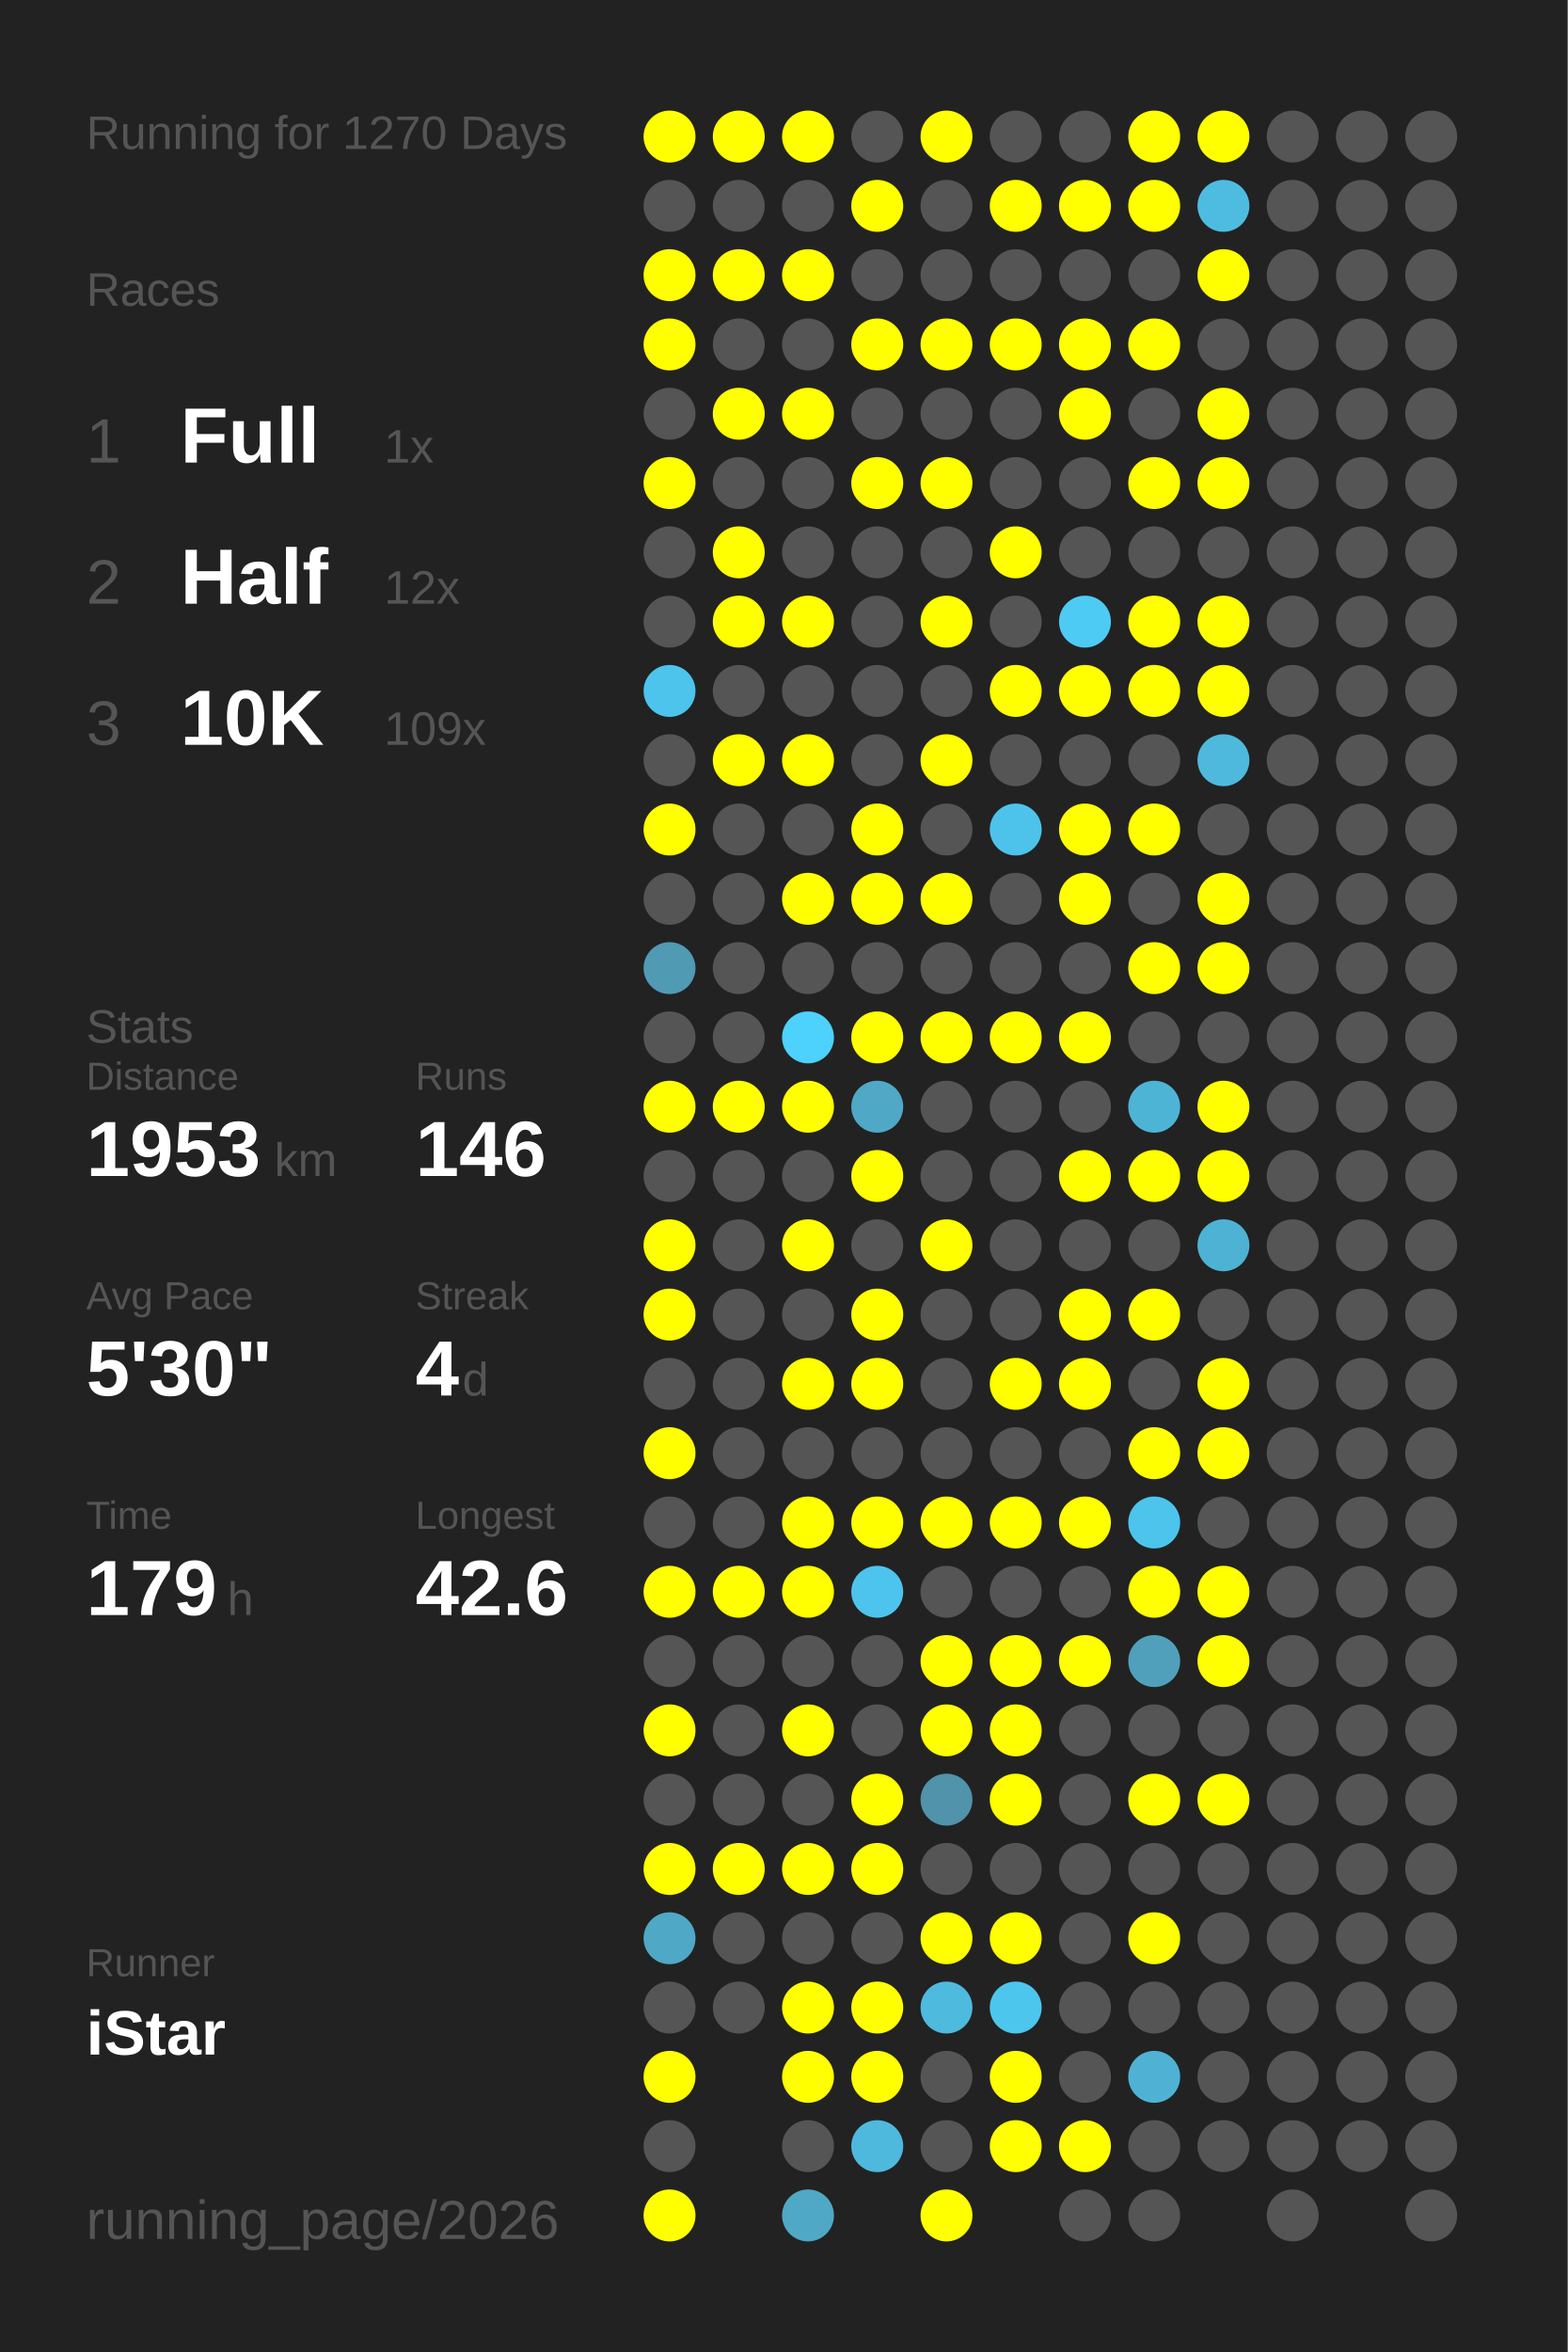
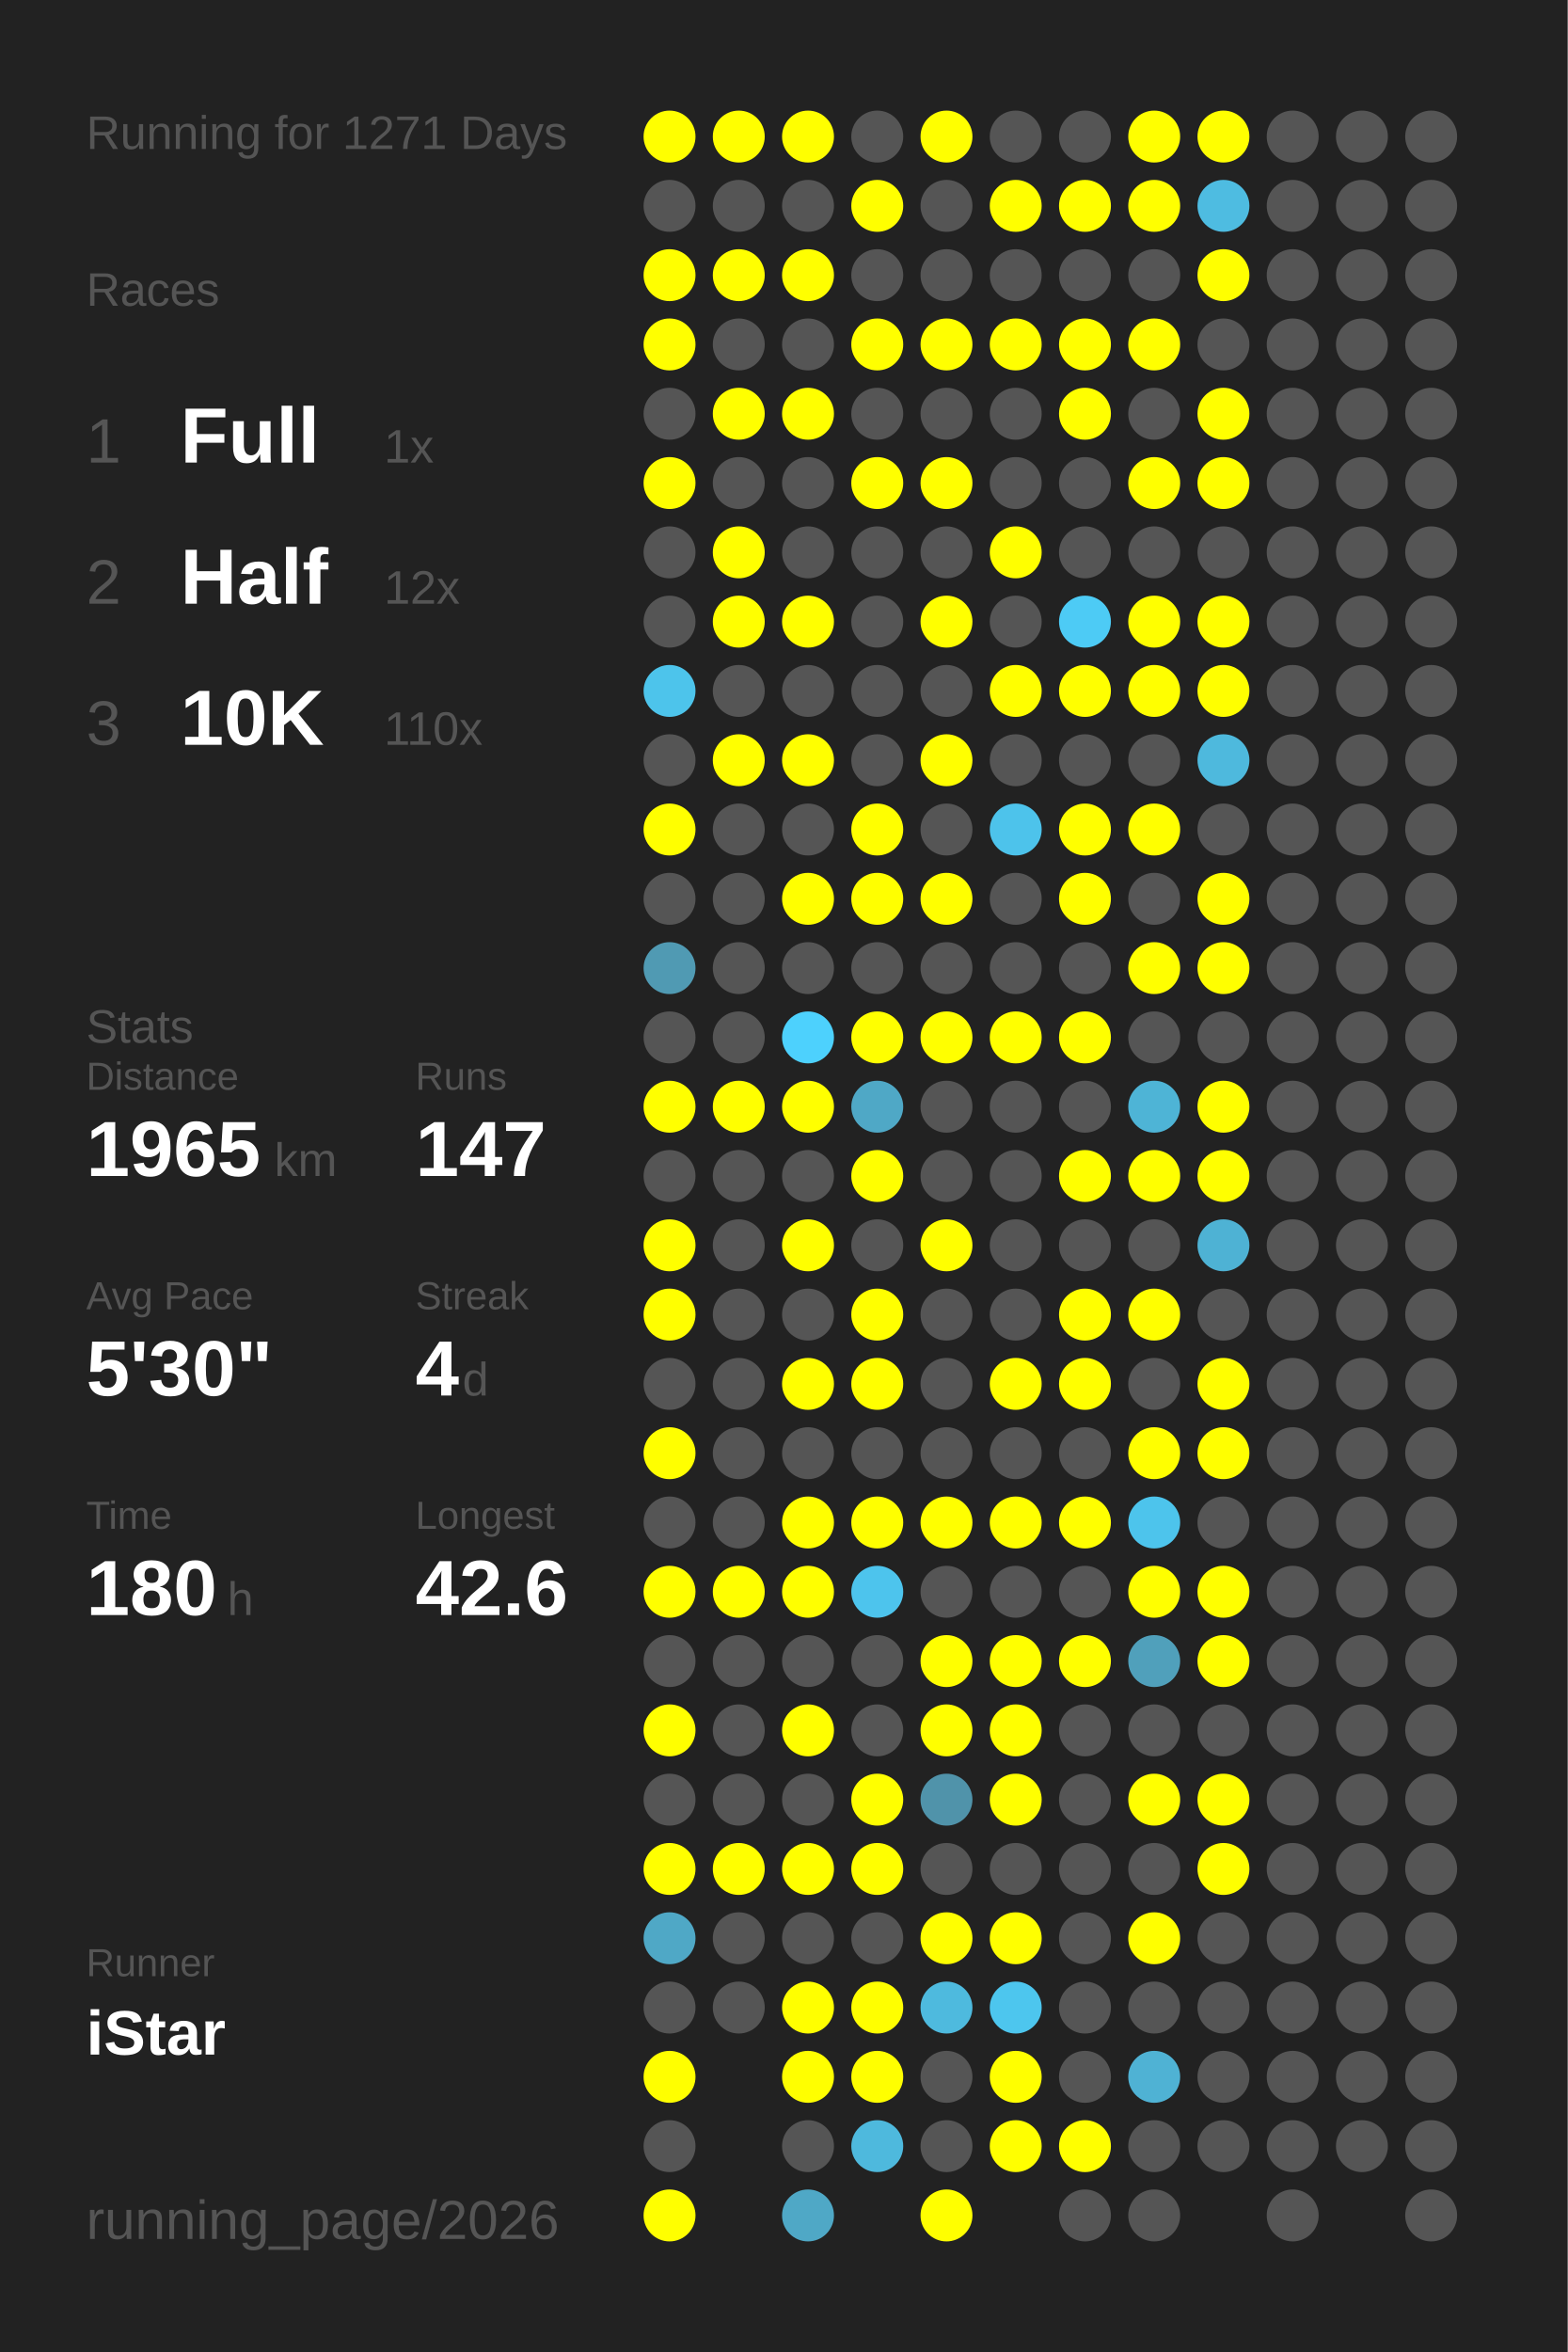
<svg xmlns="http://www.w3.org/2000/svg" baseProfile="full" height="300mm" version="1.1" viewBox="0,0,200,300" width="200mm">
  <defs />
  <rect fill="#222222" height="300" width="200" x="0" y="0" />
-   <text fill="#555555" style="font-size:6px; font-family:Arial;" x="11" y="19">Running for 1270 Days</text>
+   <text fill="#555555" style="font-size:6px; font-family:Arial;" x="11" y="19">Running for 1271 Days</text>
  <text fill="#555555" style="font-size:6px; font-family:Arial;" x="11" y="39">Races</text>
  <text fill="#555555" style="font-size:8px; font-family:Arial;" x="11" y="59">1</text>
  <text fill="#FFFFFF" style="font-size:10px; font-family:Arial; font-weight:bold;" x="23" y="59">Full</text>
  <text fill="#555555" style="font-size:6px; font-family:Arial;" x="49" y="59">1x</text>
  <text fill="#555555" style="font-size:8px; font-family:Arial;" x="11" y="77">2</text>
  <text fill="#FFFFFF" style="font-size:10px; font-family:Arial; font-weight:bold;" x="23" y="77">Half</text>
  <text fill="#555555" style="font-size:6px; font-family:Arial;" x="49" y="77">12x</text>
  <text fill="#555555" style="font-size:8px; font-family:Arial;" x="11" y="95">3</text>
  <text fill="#FFFFFF" style="font-size:10px; font-family:Arial; font-weight:bold;" x="23" y="95">10K</text>
-   <text fill="#555555" style="font-size:6px; font-family:Arial;" x="49" y="95">109x</text>
+   <text fill="#555555" style="font-size:6px; font-family:Arial;" x="49" y="95">110x</text>
  <text fill="#555555" style="font-size:6px; font-family:Arial;" x="11" y="133">Stats</text>
  <text fill="#555555" style="font-size:5px; font-family:Arial;" x="11" y="139">Distance</text>
-   <text fill="#FFFFFF" style="font-size:10px; font-family:Arial; font-weight:bold;" x="11" y="150">1953</text>
+   <text fill="#FFFFFF" style="font-size:10px; font-family:Arial; font-weight:bold;" x="11" y="150">1965</text>
  <text fill="#555555" style="font-size:6px; font-family:Arial;" x="35" y="150">km</text>
  <text fill="#555555" style="font-size:5px; font-family:Arial;" x="53" y="139">Runs</text>
-   <text fill="#FFFFFF" style="font-size:10px; font-family:Arial; font-weight:bold;" x="53" y="150">146</text>
+   <text fill="#FFFFFF" style="font-size:10px; font-family:Arial; font-weight:bold;" x="53" y="150">147</text>
  <text fill="#555555" style="font-size:5px; font-family:Arial;" x="11" y="167">Avg Pace</text>
  <text fill="#FFFFFF" style="font-size:10px; font-family:Arial; font-weight:bold;" x="11" y="178">5'30"</text>
  <text fill="#555555" style="font-size:5px; font-family:Arial;" x="53" y="167">Streak</text>
  <text fill="#FFFFFF" style="font-size:10px; font-family:Arial; font-weight:bold;" x="53" y="178">4</text>
  <text fill="#555555" style="font-size:6px; font-family:Arial;" x="59" y="178">d</text>
  <text fill="#555555" style="font-size:5px; font-family:Arial;" x="11" y="195">Time</text>
-   <text fill="#FFFFFF" style="font-size:10px; font-family:Arial; font-weight:bold;" x="11" y="206">179</text>
+   <text fill="#FFFFFF" style="font-size:10px; font-family:Arial; font-weight:bold;" x="11" y="206">180</text>
  <text fill="#555555" style="font-size:6px; font-family:Arial;" x="29" y="206">h</text>
  <text fill="#555555" style="font-size:5px; font-family:Arial;" x="53" y="195">Longest</text>
  <text fill="#FFFFFF" style="font-size:10px; font-family:Arial; font-weight:bold;" x="53" y="206">42.6</text>
  <text fill="#555555" style="font-size:5px; font-family:Arial;" x="11" y="252.065">Runner</text>
  <text fill="#FFFFFF" style="font-size:8px; font-family:Arial; font-weight:bold;" x="11" y="262.065">iStar</text>
  <text fill="#555555" style="font-size:7px; font-family:Arial;" x="11" y="285.581">running_page/2026</text>
  <circle cx="85.417" cy="17.419" fill="#FFFF00" r="3.312" />
  <circle cx="85.417" cy="26.258" fill="#555555" r="3.312" />
  <circle cx="85.417" cy="35.097" fill="#FFFF00" r="3.312" />
  <circle cx="85.417" cy="43.935" fill="#FFFF00" r="3.312" />
  <circle cx="85.417" cy="52.774" fill="#555555" r="3.312" />
  <circle cx="85.417" cy="61.613" fill="#FFFF00" r="3.312" />
  <circle cx="85.417" cy="70.452" fill="#555555" r="3.312" />
  <circle cx="85.417" cy="79.29" fill="#555555" r="3.312" />
  <circle cx="85.417" cy="88.129" fill="#4dc4eb" r="3.312" />
  <circle cx="85.417" cy="96.968" fill="#555555" r="3.312" />
  <circle cx="85.417" cy="105.806" fill="#FFFF00" r="3.312" />
  <circle cx="85.417" cy="114.645" fill="#555555" r="3.312" />
  <circle cx="85.417" cy="123.484" fill="#509ab3" r="3.312" />
  <circle cx="85.417" cy="132.323" fill="#555555" r="3.312" />
  <circle cx="85.417" cy="141.161" fill="#FFFF00" r="3.312" />
  <circle cx="85.417" cy="150" fill="#555555" r="3.312" />
  <circle cx="85.417" cy="158.839" fill="#FFFF00" r="3.312" />
  <circle cx="85.417" cy="167.677" fill="#FFFF00" r="3.312" />
  <circle cx="85.417" cy="176.516" fill="#555555" r="3.312" />
  <circle cx="85.417" cy="185.355" fill="#FFFF00" r="3.312" />
  <circle cx="85.417" cy="194.194" fill="#555555" r="3.312" />
  <circle cx="85.417" cy="203.032" fill="#FFFF00" r="3.312" />
  <circle cx="85.417" cy="211.871" fill="#555555" r="3.312" />
  <circle cx="85.417" cy="220.71" fill="#FFFF00" r="3.312" />
  <circle cx="85.417" cy="229.548" fill="#555555" r="3.312" />
  <circle cx="85.417" cy="238.387" fill="#FFFF00" r="3.312" />
  <circle cx="85.417" cy="247.226" fill="#4fa8c6" r="3.312" />
  <circle cx="85.417" cy="256.065" fill="#555555" r="3.312" />
  <circle cx="85.417" cy="264.903" fill="#FFFF00" r="3.312" />
  <circle cx="85.417" cy="273.742" fill="#555555" r="3.312" />
  <circle cx="85.417" cy="282.581" fill="#FFFF00" r="3.312" />
  <circle cx="94.25" cy="17.419" fill="#FFFF00" r="3.312" />
  <circle cx="94.25" cy="26.258" fill="#555555" r="3.312" />
  <circle cx="94.25" cy="35.097" fill="#FFFF00" r="3.312" />
  <circle cx="94.25" cy="43.935" fill="#555555" r="3.312" />
  <circle cx="94.25" cy="52.774" fill="#FFFF00" r="3.312" />
  <circle cx="94.25" cy="61.613" fill="#555555" r="3.312" />
  <circle cx="94.25" cy="70.452" fill="#FFFF00" r="3.312" />
  <circle cx="94.25" cy="79.29" fill="#FFFF00" r="3.312" />
  <circle cx="94.25" cy="88.129" fill="#555555" r="3.312" />
  <circle cx="94.25" cy="96.968" fill="#FFFF00" r="3.312" />
  <circle cx="94.25" cy="105.806" fill="#555555" r="3.312" />
  <circle cx="94.25" cy="114.645" fill="#555555" r="3.312" />
  <circle cx="94.25" cy="123.484" fill="#555555" r="3.312" />
  <circle cx="94.25" cy="132.323" fill="#555555" r="3.312" />
  <circle cx="94.25" cy="141.161" fill="#FFFF00" r="3.312" />
  <circle cx="94.25" cy="150" fill="#555555" r="3.312" />
  <circle cx="94.25" cy="158.839" fill="#555555" r="3.312" />
  <circle cx="94.25" cy="167.677" fill="#555555" r="3.312" />
  <circle cx="94.25" cy="176.516" fill="#555555" r="3.312" />
  <circle cx="94.25" cy="185.355" fill="#555555" r="3.312" />
  <circle cx="94.25" cy="194.194" fill="#555555" r="3.312" />
  <circle cx="94.25" cy="203.032" fill="#FFFF00" r="3.312" />
  <circle cx="94.25" cy="211.871" fill="#555555" r="3.312" />
  <circle cx="94.25" cy="220.71" fill="#555555" r="3.312" />
  <circle cx="94.25" cy="229.548" fill="#555555" r="3.312" />
  <circle cx="94.25" cy="238.387" fill="#FFFF00" r="3.312" />
  <circle cx="94.25" cy="247.226" fill="#555555" r="3.312" />
  <circle cx="94.25" cy="256.065" fill="#555555" r="3.312" />
  <circle cx="103.083" cy="17.419" fill="#FFFF00" r="3.312" />
  <circle cx="103.083" cy="26.258" fill="#555555" r="3.312" />
  <circle cx="103.083" cy="35.097" fill="#FFFF00" r="3.312" />
  <circle cx="103.083" cy="43.935" fill="#555555" r="3.312" />
  <circle cx="103.083" cy="52.774" fill="#FFFF00" r="3.312" />
  <circle cx="103.083" cy="61.613" fill="#555555" r="3.312" />
  <circle cx="103.083" cy="70.452" fill="#555555" r="3.312" />
  <circle cx="103.083" cy="79.29" fill="#FFFF00" r="3.312" />
  <circle cx="103.083" cy="88.129" fill="#555555" r="3.312" />
  <circle cx="103.083" cy="96.968" fill="#FFFF00" r="3.312" />
  <circle cx="103.083" cy="105.806" fill="#555555" r="3.312" />
  <circle cx="103.083" cy="114.645" fill="#FFFF00" r="3.312" />
  <circle cx="103.083" cy="123.484" fill="#555555" r="3.312" />
  <circle cx="103.083" cy="132.323" fill="#4dd1fd" r="3.312" />
  <circle cx="103.083" cy="141.161" fill="#FFFF00" r="3.312" />
  <circle cx="103.083" cy="150" fill="#555555" r="3.312" />
  <circle cx="103.083" cy="158.839" fill="#FFFF00" r="3.312" />
  <circle cx="103.083" cy="167.677" fill="#555555" r="3.312" />
  <circle cx="103.083" cy="176.516" fill="#FFFF00" r="3.312" />
  <circle cx="103.083" cy="185.355" fill="#555555" r="3.312" />
  <circle cx="103.083" cy="194.194" fill="#FFFF00" r="3.312" />
  <circle cx="103.083" cy="203.032" fill="#FFFF00" r="3.312" />
  <circle cx="103.083" cy="211.871" fill="#555555" r="3.312" />
  <circle cx="103.083" cy="220.71" fill="#FFFF00" r="3.312" />
  <circle cx="103.083" cy="229.548" fill="#555555" r="3.312" />
  <circle cx="103.083" cy="238.387" fill="#FFFF00" r="3.312" />
  <circle cx="103.083" cy="247.226" fill="#555555" r="3.312" />
  <circle cx="103.083" cy="256.065" fill="#FFFF00" r="3.312" />
  <circle cx="103.083" cy="264.903" fill="#FFFF00" r="3.312" />
  <circle cx="103.083" cy="273.742" fill="#555555" r="3.312" />
  <circle cx="103.083" cy="282.581" fill="#4fa8c6" r="3.312" />
  <circle cx="111.917" cy="17.419" fill="#555555" r="3.312" />
  <circle cx="111.917" cy="26.258" fill="#FFFF00" r="3.312" />
  <circle cx="111.917" cy="35.097" fill="#555555" r="3.312" />
  <circle cx="111.917" cy="43.935" fill="#FFFF00" r="3.312" />
  <circle cx="111.917" cy="52.774" fill="#555555" r="3.312" />
  <circle cx="111.917" cy="61.613" fill="#FFFF00" r="3.312" />
  <circle cx="111.917" cy="70.452" fill="#555555" r="3.312" />
  <circle cx="111.917" cy="79.29" fill="#555555" r="3.312" />
  <circle cx="111.917" cy="88.129" fill="#555555" r="3.312" />
  <circle cx="111.917" cy="96.968" fill="#555555" r="3.312" />
  <circle cx="111.917" cy="105.806" fill="#FFFF00" r="3.312" />
  <circle cx="111.917" cy="114.645" fill="#FFFF00" r="3.312" />
  <circle cx="111.917" cy="123.484" fill="#555555" r="3.312" />
  <circle cx="111.917" cy="132.323" fill="#FFFF00" r="3.312" />
  <circle cx="111.917" cy="141.161" fill="#4fa8c6" r="3.312" />
  <circle cx="111.917" cy="150" fill="#FFFF00" r="3.312" />
  <circle cx="111.917" cy="158.839" fill="#555555" r="3.312" />
  <circle cx="111.917" cy="167.677" fill="#FFFF00" r="3.312" />
  <circle cx="111.917" cy="176.516" fill="#FFFF00" r="3.312" />
  <circle cx="111.917" cy="185.355" fill="#555555" r="3.312" />
  <circle cx="111.917" cy="194.194" fill="#FFFF00" r="3.312" />
  <circle cx="111.917" cy="203.032" fill="#4dc4ed" r="3.312" />
  <circle cx="111.917" cy="211.871" fill="#555555" r="3.312" />
  <circle cx="111.917" cy="220.71" fill="#555555" r="3.312" />
  <circle cx="111.917" cy="229.548" fill="#FFFF00" r="3.312" />
  <circle cx="111.917" cy="238.387" fill="#FFFF00" r="3.312" />
  <circle cx="111.917" cy="247.226" fill="#555555" r="3.312" />
  <circle cx="111.917" cy="256.065" fill="#FFFF00" r="3.312" />
  <circle cx="111.917" cy="264.903" fill="#FFFF00" r="3.312" />
  <circle cx="111.917" cy="273.742" fill="#4eb9dd" r="3.312" />
  <circle cx="120.75" cy="17.419" fill="#FFFF00" r="3.312" />
  <circle cx="120.75" cy="26.258" fill="#555555" r="3.312" />
  <circle cx="120.75" cy="35.097" fill="#555555" r="3.312" />
  <circle cx="120.75" cy="43.935" fill="#FFFF00" r="3.312" />
  <circle cx="120.75" cy="52.774" fill="#555555" r="3.312" />
  <circle cx="120.75" cy="61.613" fill="#FFFF00" r="3.312" />
  <circle cx="120.75" cy="70.452" fill="#555555" r="3.312" />
  <circle cx="120.75" cy="79.29" fill="#FFFF00" r="3.312" />
  <circle cx="120.75" cy="88.129" fill="#555555" r="3.312" />
  <circle cx="120.75" cy="96.968" fill="#FFFF00" r="3.312" />
  <circle cx="120.75" cy="105.806" fill="#555555" r="3.312" />
  <circle cx="120.75" cy="114.645" fill="#FFFF00" r="3.312" />
  <circle cx="120.75" cy="123.484" fill="#555555" r="3.312" />
  <circle cx="120.75" cy="132.323" fill="#FFFF00" r="3.312" />
  <circle cx="120.75" cy="141.161" fill="#555555" r="3.312" />
  <circle cx="120.75" cy="150" fill="#555555" r="3.312" />
  <circle cx="120.75" cy="158.839" fill="#FFFF00" r="3.312" />
  <circle cx="120.75" cy="167.677" fill="#555555" r="3.312" />
  <circle cx="120.75" cy="176.516" fill="#555555" r="3.312" />
  <circle cx="120.75" cy="185.355" fill="#555555" r="3.312" />
  <circle cx="120.75" cy="194.194" fill="#FFFF00" r="3.312" />
  <circle cx="120.75" cy="203.032" fill="#555555" r="3.312" />
  <circle cx="120.75" cy="211.871" fill="#FFFF00" r="3.312" />
  <circle cx="120.75" cy="220.71" fill="#FFFF00" r="3.312" />
  <circle cx="120.75" cy="229.548" fill="#5093aa" r="3.312" />
  <circle cx="120.75" cy="238.387" fill="#555555" r="3.312" />
  <circle cx="120.75" cy="247.226" fill="#FFFF00" r="3.312" />
  <circle cx="120.75" cy="256.065" fill="#4ebade" r="3.312" />
  <circle cx="120.75" cy="264.903" fill="#555555" r="3.312" />
  <circle cx="120.75" cy="273.742" fill="#555555" r="3.312" />
  <circle cx="120.75" cy="282.581" fill="#FFFF00" r="3.312" />
  <circle cx="129.583" cy="17.419" fill="#555555" r="3.312" />
  <circle cx="129.583" cy="26.258" fill="#FFFF00" r="3.312" />
  <circle cx="129.583" cy="35.097" fill="#555555" r="3.312" />
  <circle cx="129.583" cy="43.935" fill="#FFFF00" r="3.312" />
  <circle cx="129.583" cy="52.774" fill="#555555" r="3.312" />
  <circle cx="129.583" cy="61.613" fill="#555555" r="3.312" />
  <circle cx="129.583" cy="70.452" fill="#FFFF00" r="3.312" />
  <circle cx="129.583" cy="79.29" fill="#555555" r="3.312" />
  <circle cx="129.583" cy="88.129" fill="#FFFF00" r="3.312" />
  <circle cx="129.583" cy="96.968" fill="#555555" r="3.312" />
  <circle cx="129.583" cy="105.806" fill="#4dc3eb" r="3.312" />
  <circle cx="129.583" cy="114.645" fill="#555555" r="3.312" />
  <circle cx="129.583" cy="123.484" fill="#555555" r="3.312" />
  <circle cx="129.583" cy="132.323" fill="#FFFF00" r="3.312" />
  <circle cx="129.583" cy="141.161" fill="#555555" r="3.312" />
  <circle cx="129.583" cy="150" fill="#555555" r="3.312" />
  <circle cx="129.583" cy="158.839" fill="#555555" r="3.312" />
  <circle cx="129.583" cy="167.677" fill="#555555" r="3.312" />
  <circle cx="129.583" cy="176.516" fill="#FFFF00" r="3.312" />
  <circle cx="129.583" cy="185.355" fill="#555555" r="3.312" />
  <circle cx="129.583" cy="194.194" fill="#FFFF00" r="3.312" />
  <circle cx="129.583" cy="203.032" fill="#555555" r="3.312" />
  <circle cx="129.583" cy="211.871" fill="#FFFF00" r="3.312" />
  <circle cx="129.583" cy="220.71" fill="#FFFF00" r="3.312" />
  <circle cx="129.583" cy="229.548" fill="#FFFF00" r="3.312" />
  <circle cx="129.583" cy="238.387" fill="#555555" r="3.312" />
  <circle cx="129.583" cy="247.226" fill="#FFFF00" r="3.312" />
  <circle cx="129.583" cy="256.065" fill="#4dc6ee" r="3.312" />
  <circle cx="129.583" cy="264.903" fill="#FFFF00" r="3.312" />
  <circle cx="129.583" cy="273.742" fill="#FFFF00" r="3.312" />
  <circle cx="138.417" cy="17.419" fill="#555555" r="3.312" />
  <circle cx="138.417" cy="26.258" fill="#FFFF00" r="3.312" />
  <circle cx="138.417" cy="35.097" fill="#555555" r="3.312" />
  <circle cx="138.417" cy="43.935" fill="#FFFF00" r="3.312" />
  <circle cx="138.417" cy="52.774" fill="#FFFF00" r="3.312" />
  <circle cx="138.417" cy="61.613" fill="#555555" r="3.312" />
  <circle cx="138.417" cy="70.452" fill="#555555" r="3.312" />
  <circle cx="138.417" cy="79.29" fill="#4dcbf5" r="3.312" />
  <circle cx="138.417" cy="88.129" fill="#FFFF00" r="3.312" />
  <circle cx="138.417" cy="96.968" fill="#555555" r="3.312" />
  <circle cx="138.417" cy="105.806" fill="#FFFF00" r="3.312" />
  <circle cx="138.417" cy="114.645" fill="#FFFF00" r="3.312" />
  <circle cx="138.417" cy="123.484" fill="#555555" r="3.312" />
  <circle cx="138.417" cy="132.323" fill="#FFFF00" r="3.312" />
  <circle cx="138.417" cy="141.161" fill="#555555" r="3.312" />
  <circle cx="138.417" cy="150" fill="#FFFF00" r="3.312" />
  <circle cx="138.417" cy="158.839" fill="#555555" r="3.312" />
  <circle cx="138.417" cy="167.677" fill="#FFFF00" r="3.312" />
  <circle cx="138.417" cy="176.516" fill="#FFFF00" r="3.312" />
  <circle cx="138.417" cy="185.355" fill="#555555" r="3.312" />
  <circle cx="138.417" cy="194.194" fill="#FFFF00" r="3.312" />
  <circle cx="138.417" cy="203.032" fill="#555555" r="3.312" />
  <circle cx="138.417" cy="211.871" fill="#FFFF00" r="3.312" />
  <circle cx="138.417" cy="220.71" fill="#555555" r="3.312" />
  <circle cx="138.417" cy="229.548" fill="#555555" r="3.312" />
  <circle cx="138.417" cy="238.387" fill="#555555" r="3.312" />
  <circle cx="138.417" cy="247.226" fill="#555555" r="3.312" />
  <circle cx="138.417" cy="256.065" fill="#555555" r="3.312" />
  <circle cx="138.417" cy="264.903" fill="#555555" r="3.312" />
  <circle cx="138.417" cy="273.742" fill="#FFFF00" r="3.312" />
  <circle cx="138.417" cy="282.581" fill="#555555" r="3.312" />
  <circle cx="147.25" cy="17.419" fill="#FFFF00" r="3.312" />
  <circle cx="147.25" cy="26.258" fill="#FFFF00" r="3.312" />
  <circle cx="147.25" cy="35.097" fill="#555555" r="3.312" />
  <circle cx="147.25" cy="43.935" fill="#FFFF00" r="3.312" />
  <circle cx="147.25" cy="52.774" fill="#555555" r="3.312" />
  <circle cx="147.25" cy="61.613" fill="#FFFF00" r="3.312" />
  <circle cx="147.25" cy="70.452" fill="#555555" r="3.312" />
  <circle cx="147.25" cy="79.29" fill="#FFFF00" r="3.312" />
  <circle cx="147.25" cy="88.129" fill="#FFFF00" r="3.312" />
  <circle cx="147.25" cy="96.968" fill="#555555" r="3.312" />
  <circle cx="147.25" cy="105.806" fill="#FFFF00" r="3.312" />
  <circle cx="147.25" cy="114.645" fill="#555555" r="3.312" />
  <circle cx="147.25" cy="123.484" fill="#FFFF00" r="3.312" />
  <circle cx="147.25" cy="132.323" fill="#555555" r="3.312" />
  <circle cx="147.25" cy="141.161" fill="#4eb4d6" r="3.312" />
  <circle cx="147.25" cy="150" fill="#FFFF00" r="3.312" />
  <circle cx="147.25" cy="158.839" fill="#555555" r="3.312" />
  <circle cx="147.25" cy="167.677" fill="#FFFF00" r="3.312" />
  <circle cx="147.25" cy="176.516" fill="#555555" r="3.312" />
  <circle cx="147.25" cy="185.355" fill="#FFFF00" r="3.312" />
  <circle cx="147.25" cy="194.194" fill="#4dc4ec" r="3.312" />
  <circle cx="147.25" cy="203.032" fill="#FFFF00" r="3.312" />
  <circle cx="147.25" cy="211.871" fill="#50a0bb" r="3.312" />
  <circle cx="147.25" cy="220.71" fill="#555555" r="3.312" />
  <circle cx="147.25" cy="229.548" fill="#FFFF00" r="3.312" />
  <circle cx="147.25" cy="238.387" fill="#555555" r="3.312" />
  <circle cx="147.25" cy="247.226" fill="#FFFF00" r="3.312" />
  <circle cx="147.25" cy="256.065" fill="#555555" r="3.312" />
  <circle cx="147.25" cy="264.903" fill="#4fb2d4" r="3.312" />
  <circle cx="147.25" cy="273.742" fill="#555555" r="3.312" />
  <circle cx="147.25" cy="282.581" fill="#555555" r="3.312" />
  <circle cx="156.083" cy="17.419" fill="#FFFF00" r="3.312" />
  <circle cx="156.083" cy="26.258" fill="#4ebce1" r="3.312" />
  <circle cx="156.083" cy="35.097" fill="#FFFF00" r="3.312" />
  <circle cx="156.083" cy="43.935" fill="#555555" r="3.312" />
  <circle cx="156.083" cy="52.774" fill="#FFFF00" r="3.312" />
  <circle cx="156.083" cy="61.613" fill="#FFFF00" r="3.312" />
  <circle cx="156.083" cy="70.452" fill="#555555" r="3.312" />
  <circle cx="156.083" cy="79.29" fill="#FFFF00" r="3.312" />
  <circle cx="156.083" cy="88.129" fill="#FFFF00" r="3.312" />
  <circle cx="156.083" cy="96.968" fill="#4eb9dd" r="3.312" />
  <circle cx="156.083" cy="105.806" fill="#555555" r="3.312" />
  <circle cx="156.083" cy="114.645" fill="#FFFF00" r="3.312" />
  <circle cx="156.083" cy="123.484" fill="#FFFF00" r="3.312" />
  <circle cx="156.083" cy="132.323" fill="#555555" r="3.312" />
  <circle cx="156.083" cy="141.161" fill="#FFFF00" r="3.312" />
  <circle cx="156.083" cy="150" fill="#FFFF00" r="3.312" />
  <circle cx="156.083" cy="158.839" fill="#4eb2d4" r="3.312" />
  <circle cx="156.083" cy="167.677" fill="#555555" r="3.312" />
  <circle cx="156.083" cy="176.516" fill="#FFFF00" r="3.312" />
  <circle cx="156.083" cy="185.355" fill="#FFFF00" r="3.312" />
  <circle cx="156.083" cy="194.194" fill="#555555" r="3.312" />
  <circle cx="156.083" cy="203.032" fill="#FFFF00" r="3.312" />
  <circle cx="156.083" cy="211.871" fill="#FFFF00" r="3.312" />
  <circle cx="156.083" cy="220.71" fill="#555555" r="3.312" />
  <circle cx="156.083" cy="229.548" fill="#FFFF00" r="3.312" />
-   <circle cx="156.083" cy="238.387" fill="#555555" r="3.312" />
+   <circle cx="156.083" cy="238.387" fill="#FFFF00" r="3.312" />
  <circle cx="156.083" cy="247.226" fill="#555555" r="3.312" />
  <circle cx="156.083" cy="256.065" fill="#555555" r="3.312" />
  <circle cx="156.083" cy="264.903" fill="#555555" r="3.312" />
  <circle cx="156.083" cy="273.742" fill="#555555" r="3.312" />
  <circle cx="164.917" cy="17.419" fill="#555555" r="3.312" />
  <circle cx="164.917" cy="26.258" fill="#555555" r="3.312" />
  <circle cx="164.917" cy="35.097" fill="#555555" r="3.312" />
  <circle cx="164.917" cy="43.935" fill="#555555" r="3.312" />
  <circle cx="164.917" cy="52.774" fill="#555555" r="3.312" />
  <circle cx="164.917" cy="61.613" fill="#555555" r="3.312" />
  <circle cx="164.917" cy="70.452" fill="#555555" r="3.312" />
  <circle cx="164.917" cy="79.29" fill="#555555" r="3.312" />
  <circle cx="164.917" cy="88.129" fill="#555555" r="3.312" />
  <circle cx="164.917" cy="96.968" fill="#555555" r="3.312" />
  <circle cx="164.917" cy="105.806" fill="#555555" r="3.312" />
  <circle cx="164.917" cy="114.645" fill="#555555" r="3.312" />
  <circle cx="164.917" cy="123.484" fill="#555555" r="3.312" />
  <circle cx="164.917" cy="132.323" fill="#555555" r="3.312" />
  <circle cx="164.917" cy="141.161" fill="#555555" r="3.312" />
  <circle cx="164.917" cy="150" fill="#555555" r="3.312" />
  <circle cx="164.917" cy="158.839" fill="#555555" r="3.312" />
  <circle cx="164.917" cy="167.677" fill="#555555" r="3.312" />
  <circle cx="164.917" cy="176.516" fill="#555555" r="3.312" />
  <circle cx="164.917" cy="185.355" fill="#555555" r="3.312" />
  <circle cx="164.917" cy="194.194" fill="#555555" r="3.312" />
  <circle cx="164.917" cy="203.032" fill="#555555" r="3.312" />
  <circle cx="164.917" cy="211.871" fill="#555555" r="3.312" />
  <circle cx="164.917" cy="220.71" fill="#555555" r="3.312" />
  <circle cx="164.917" cy="229.548" fill="#555555" r="3.312" />
  <circle cx="164.917" cy="238.387" fill="#555555" r="3.312" />
  <circle cx="164.917" cy="247.226" fill="#555555" r="3.312" />
  <circle cx="164.917" cy="256.065" fill="#555555" r="3.312" />
  <circle cx="164.917" cy="264.903" fill="#555555" r="3.312" />
  <circle cx="164.917" cy="273.742" fill="#555555" r="3.312" />
  <circle cx="164.917" cy="282.581" fill="#555555" r="3.312" />
  <circle cx="173.75" cy="17.419" fill="#555555" r="3.312" />
  <circle cx="173.75" cy="26.258" fill="#555555" r="3.312" />
  <circle cx="173.75" cy="35.097" fill="#555555" r="3.312" />
  <circle cx="173.75" cy="43.935" fill="#555555" r="3.312" />
  <circle cx="173.75" cy="52.774" fill="#555555" r="3.312" />
  <circle cx="173.75" cy="61.613" fill="#555555" r="3.312" />
  <circle cx="173.75" cy="70.452" fill="#555555" r="3.312" />
  <circle cx="173.75" cy="79.29" fill="#555555" r="3.312" />
  <circle cx="173.75" cy="88.129" fill="#555555" r="3.312" />
  <circle cx="173.75" cy="96.968" fill="#555555" r="3.312" />
  <circle cx="173.75" cy="105.806" fill="#555555" r="3.312" />
  <circle cx="173.75" cy="114.645" fill="#555555" r="3.312" />
  <circle cx="173.75" cy="123.484" fill="#555555" r="3.312" />
  <circle cx="173.75" cy="132.323" fill="#555555" r="3.312" />
  <circle cx="173.75" cy="141.161" fill="#555555" r="3.312" />
  <circle cx="173.75" cy="150" fill="#555555" r="3.312" />
  <circle cx="173.75" cy="158.839" fill="#555555" r="3.312" />
  <circle cx="173.75" cy="167.677" fill="#555555" r="3.312" />
  <circle cx="173.75" cy="176.516" fill="#555555" r="3.312" />
  <circle cx="173.75" cy="185.355" fill="#555555" r="3.312" />
  <circle cx="173.75" cy="194.194" fill="#555555" r="3.312" />
  <circle cx="173.75" cy="203.032" fill="#555555" r="3.312" />
  <circle cx="173.75" cy="211.871" fill="#555555" r="3.312" />
  <circle cx="173.75" cy="220.71" fill="#555555" r="3.312" />
  <circle cx="173.75" cy="229.548" fill="#555555" r="3.312" />
  <circle cx="173.75" cy="238.387" fill="#555555" r="3.312" />
  <circle cx="173.75" cy="247.226" fill="#555555" r="3.312" />
  <circle cx="173.75" cy="256.065" fill="#555555" r="3.312" />
  <circle cx="173.75" cy="264.903" fill="#555555" r="3.312" />
  <circle cx="173.75" cy="273.742" fill="#555555" r="3.312" />
  <circle cx="182.583" cy="17.419" fill="#555555" r="3.312" />
  <circle cx="182.583" cy="26.258" fill="#555555" r="3.312" />
  <circle cx="182.583" cy="35.097" fill="#555555" r="3.312" />
  <circle cx="182.583" cy="43.935" fill="#555555" r="3.312" />
  <circle cx="182.583" cy="52.774" fill="#555555" r="3.312" />
  <circle cx="182.583" cy="61.613" fill="#555555" r="3.312" />
  <circle cx="182.583" cy="70.452" fill="#555555" r="3.312" />
  <circle cx="182.583" cy="79.29" fill="#555555" r="3.312" />
  <circle cx="182.583" cy="88.129" fill="#555555" r="3.312" />
  <circle cx="182.583" cy="96.968" fill="#555555" r="3.312" />
  <circle cx="182.583" cy="105.806" fill="#555555" r="3.312" />
  <circle cx="182.583" cy="114.645" fill="#555555" r="3.312" />
  <circle cx="182.583" cy="123.484" fill="#555555" r="3.312" />
  <circle cx="182.583" cy="132.323" fill="#555555" r="3.312" />
  <circle cx="182.583" cy="141.161" fill="#555555" r="3.312" />
  <circle cx="182.583" cy="150" fill="#555555" r="3.312" />
  <circle cx="182.583" cy="158.839" fill="#555555" r="3.312" />
  <circle cx="182.583" cy="167.677" fill="#555555" r="3.312" />
  <circle cx="182.583" cy="176.516" fill="#555555" r="3.312" />
  <circle cx="182.583" cy="185.355" fill="#555555" r="3.312" />
  <circle cx="182.583" cy="194.194" fill="#555555" r="3.312" />
  <circle cx="182.583" cy="203.032" fill="#555555" r="3.312" />
  <circle cx="182.583" cy="211.871" fill="#555555" r="3.312" />
  <circle cx="182.583" cy="220.71" fill="#555555" r="3.312" />
  <circle cx="182.583" cy="229.548" fill="#555555" r="3.312" />
  <circle cx="182.583" cy="238.387" fill="#555555" r="3.312" />
  <circle cx="182.583" cy="247.226" fill="#555555" r="3.312" />
  <circle cx="182.583" cy="256.065" fill="#555555" r="3.312" />
  <circle cx="182.583" cy="264.903" fill="#555555" r="3.312" />
  <circle cx="182.583" cy="273.742" fill="#555555" r="3.312" />
  <circle cx="182.583" cy="282.581" fill="#555555" r="3.312" />
</svg>
